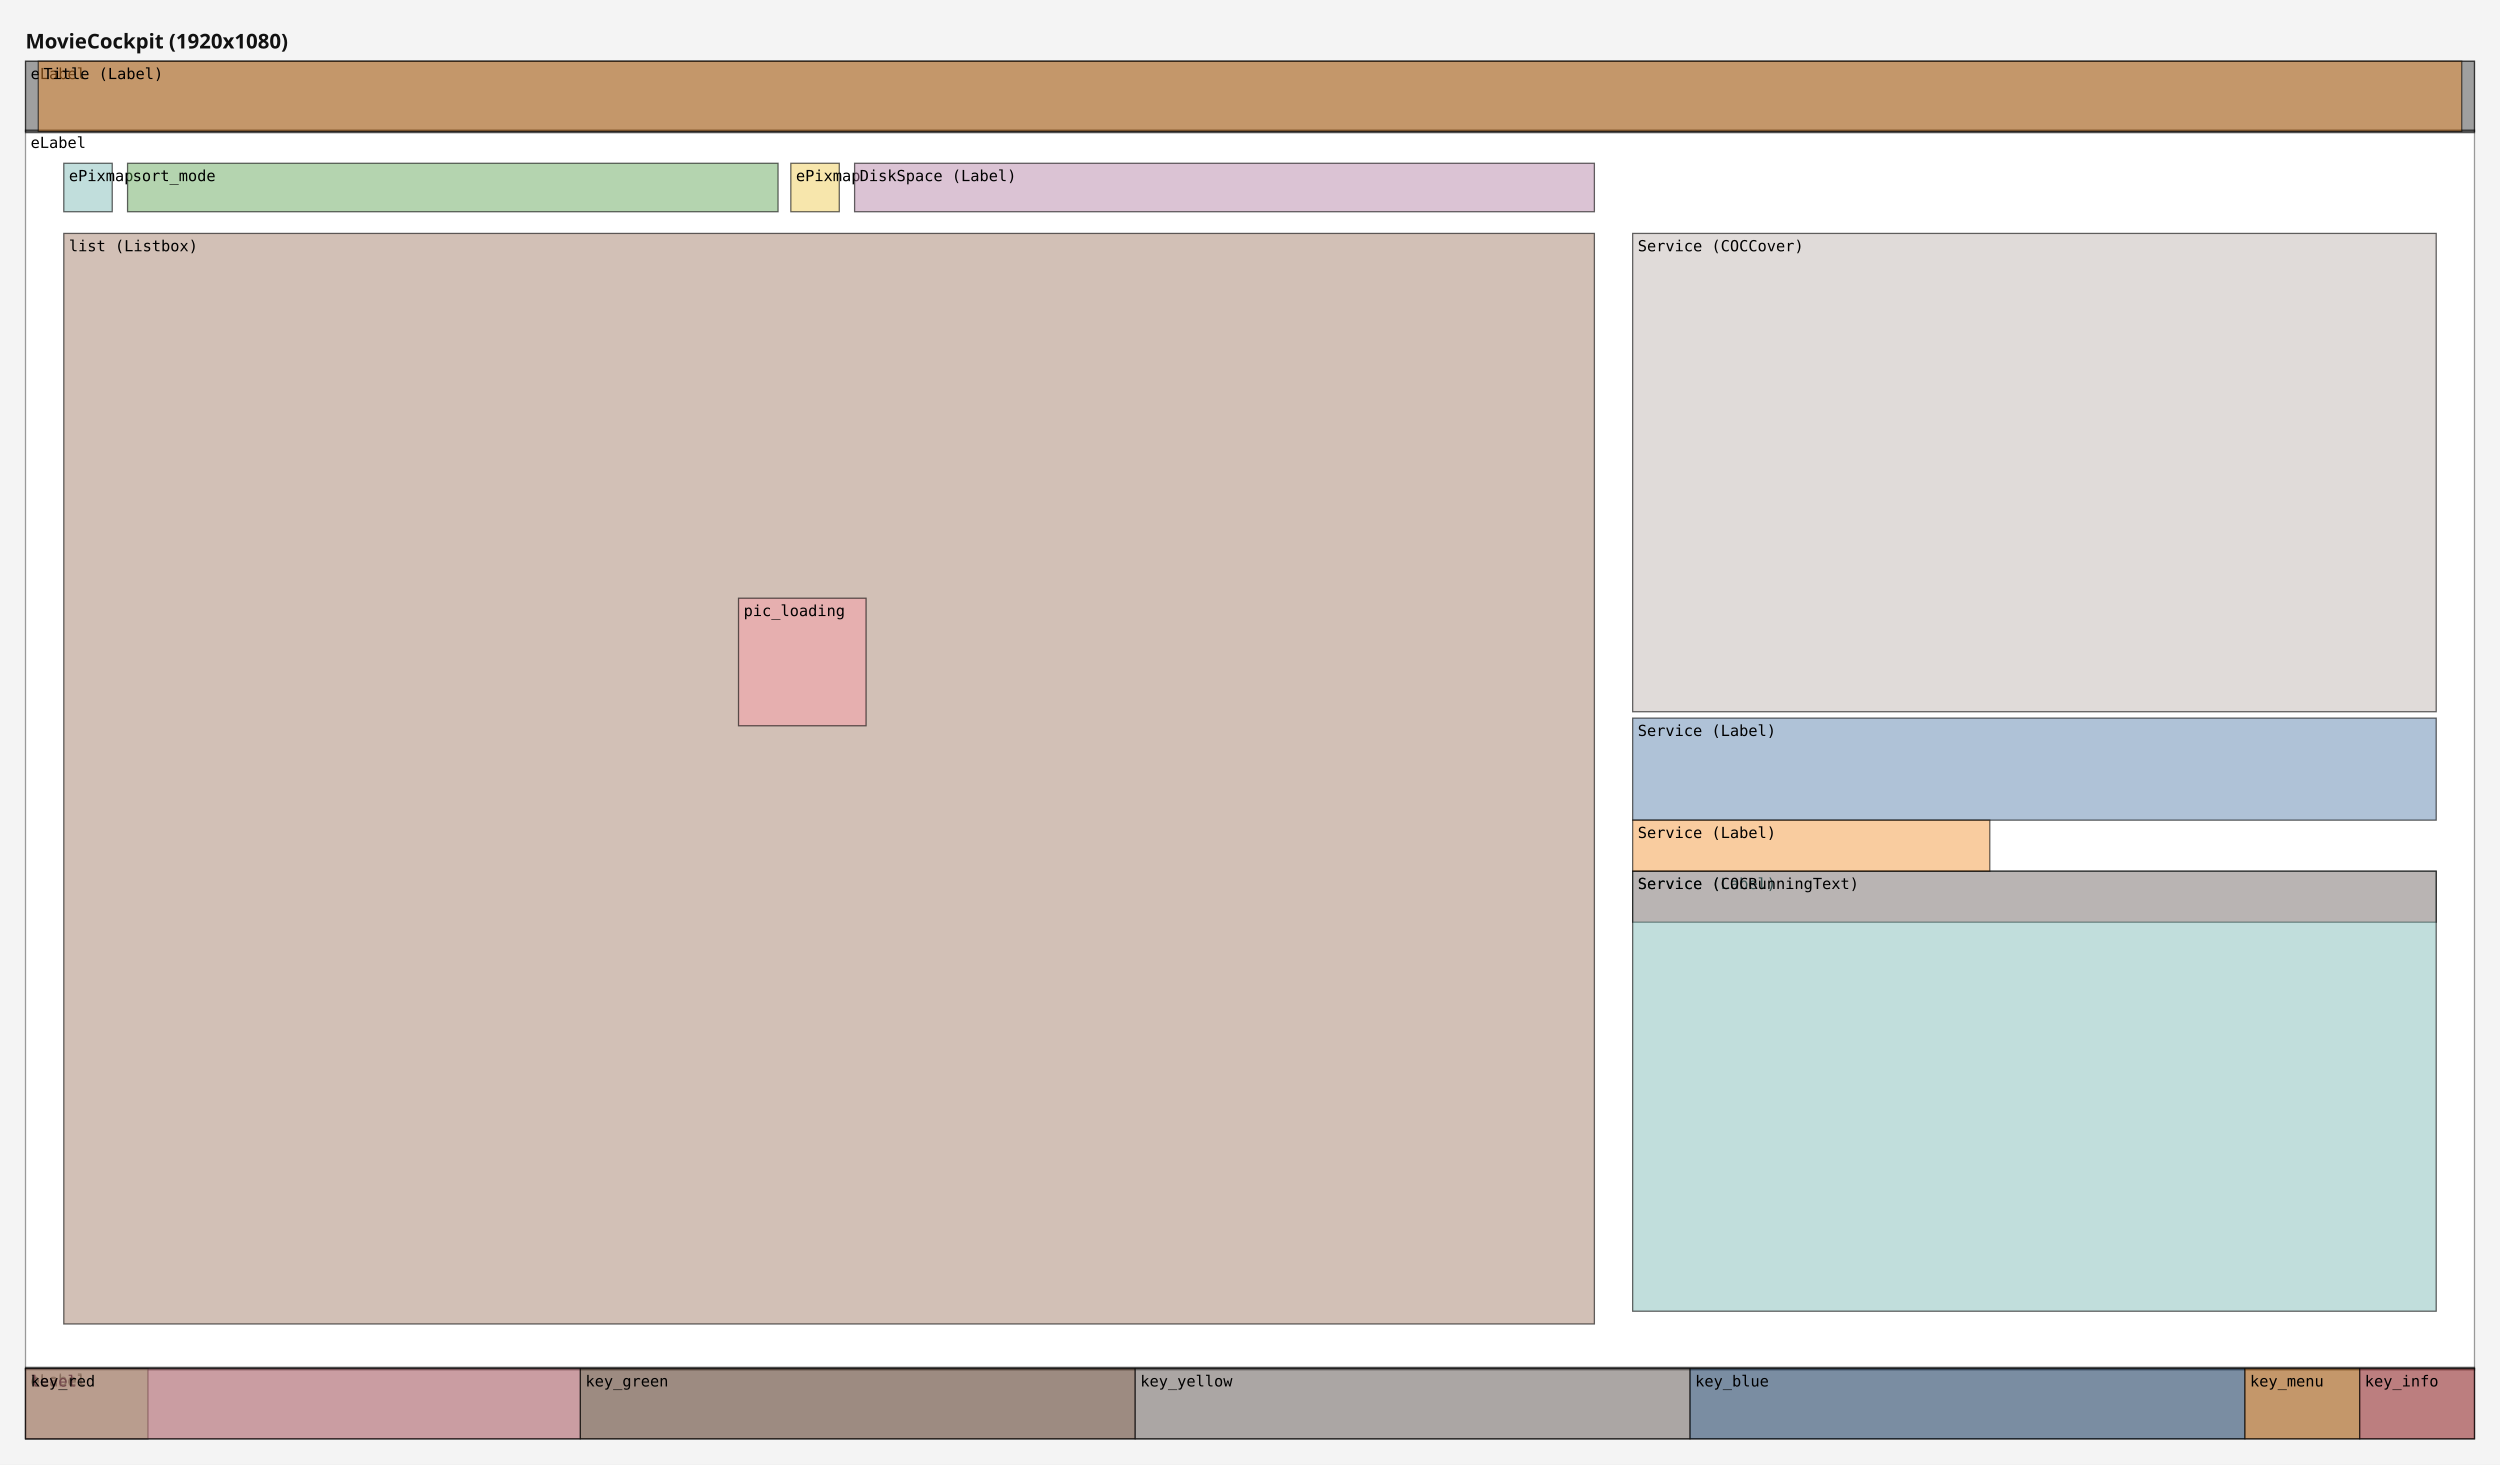
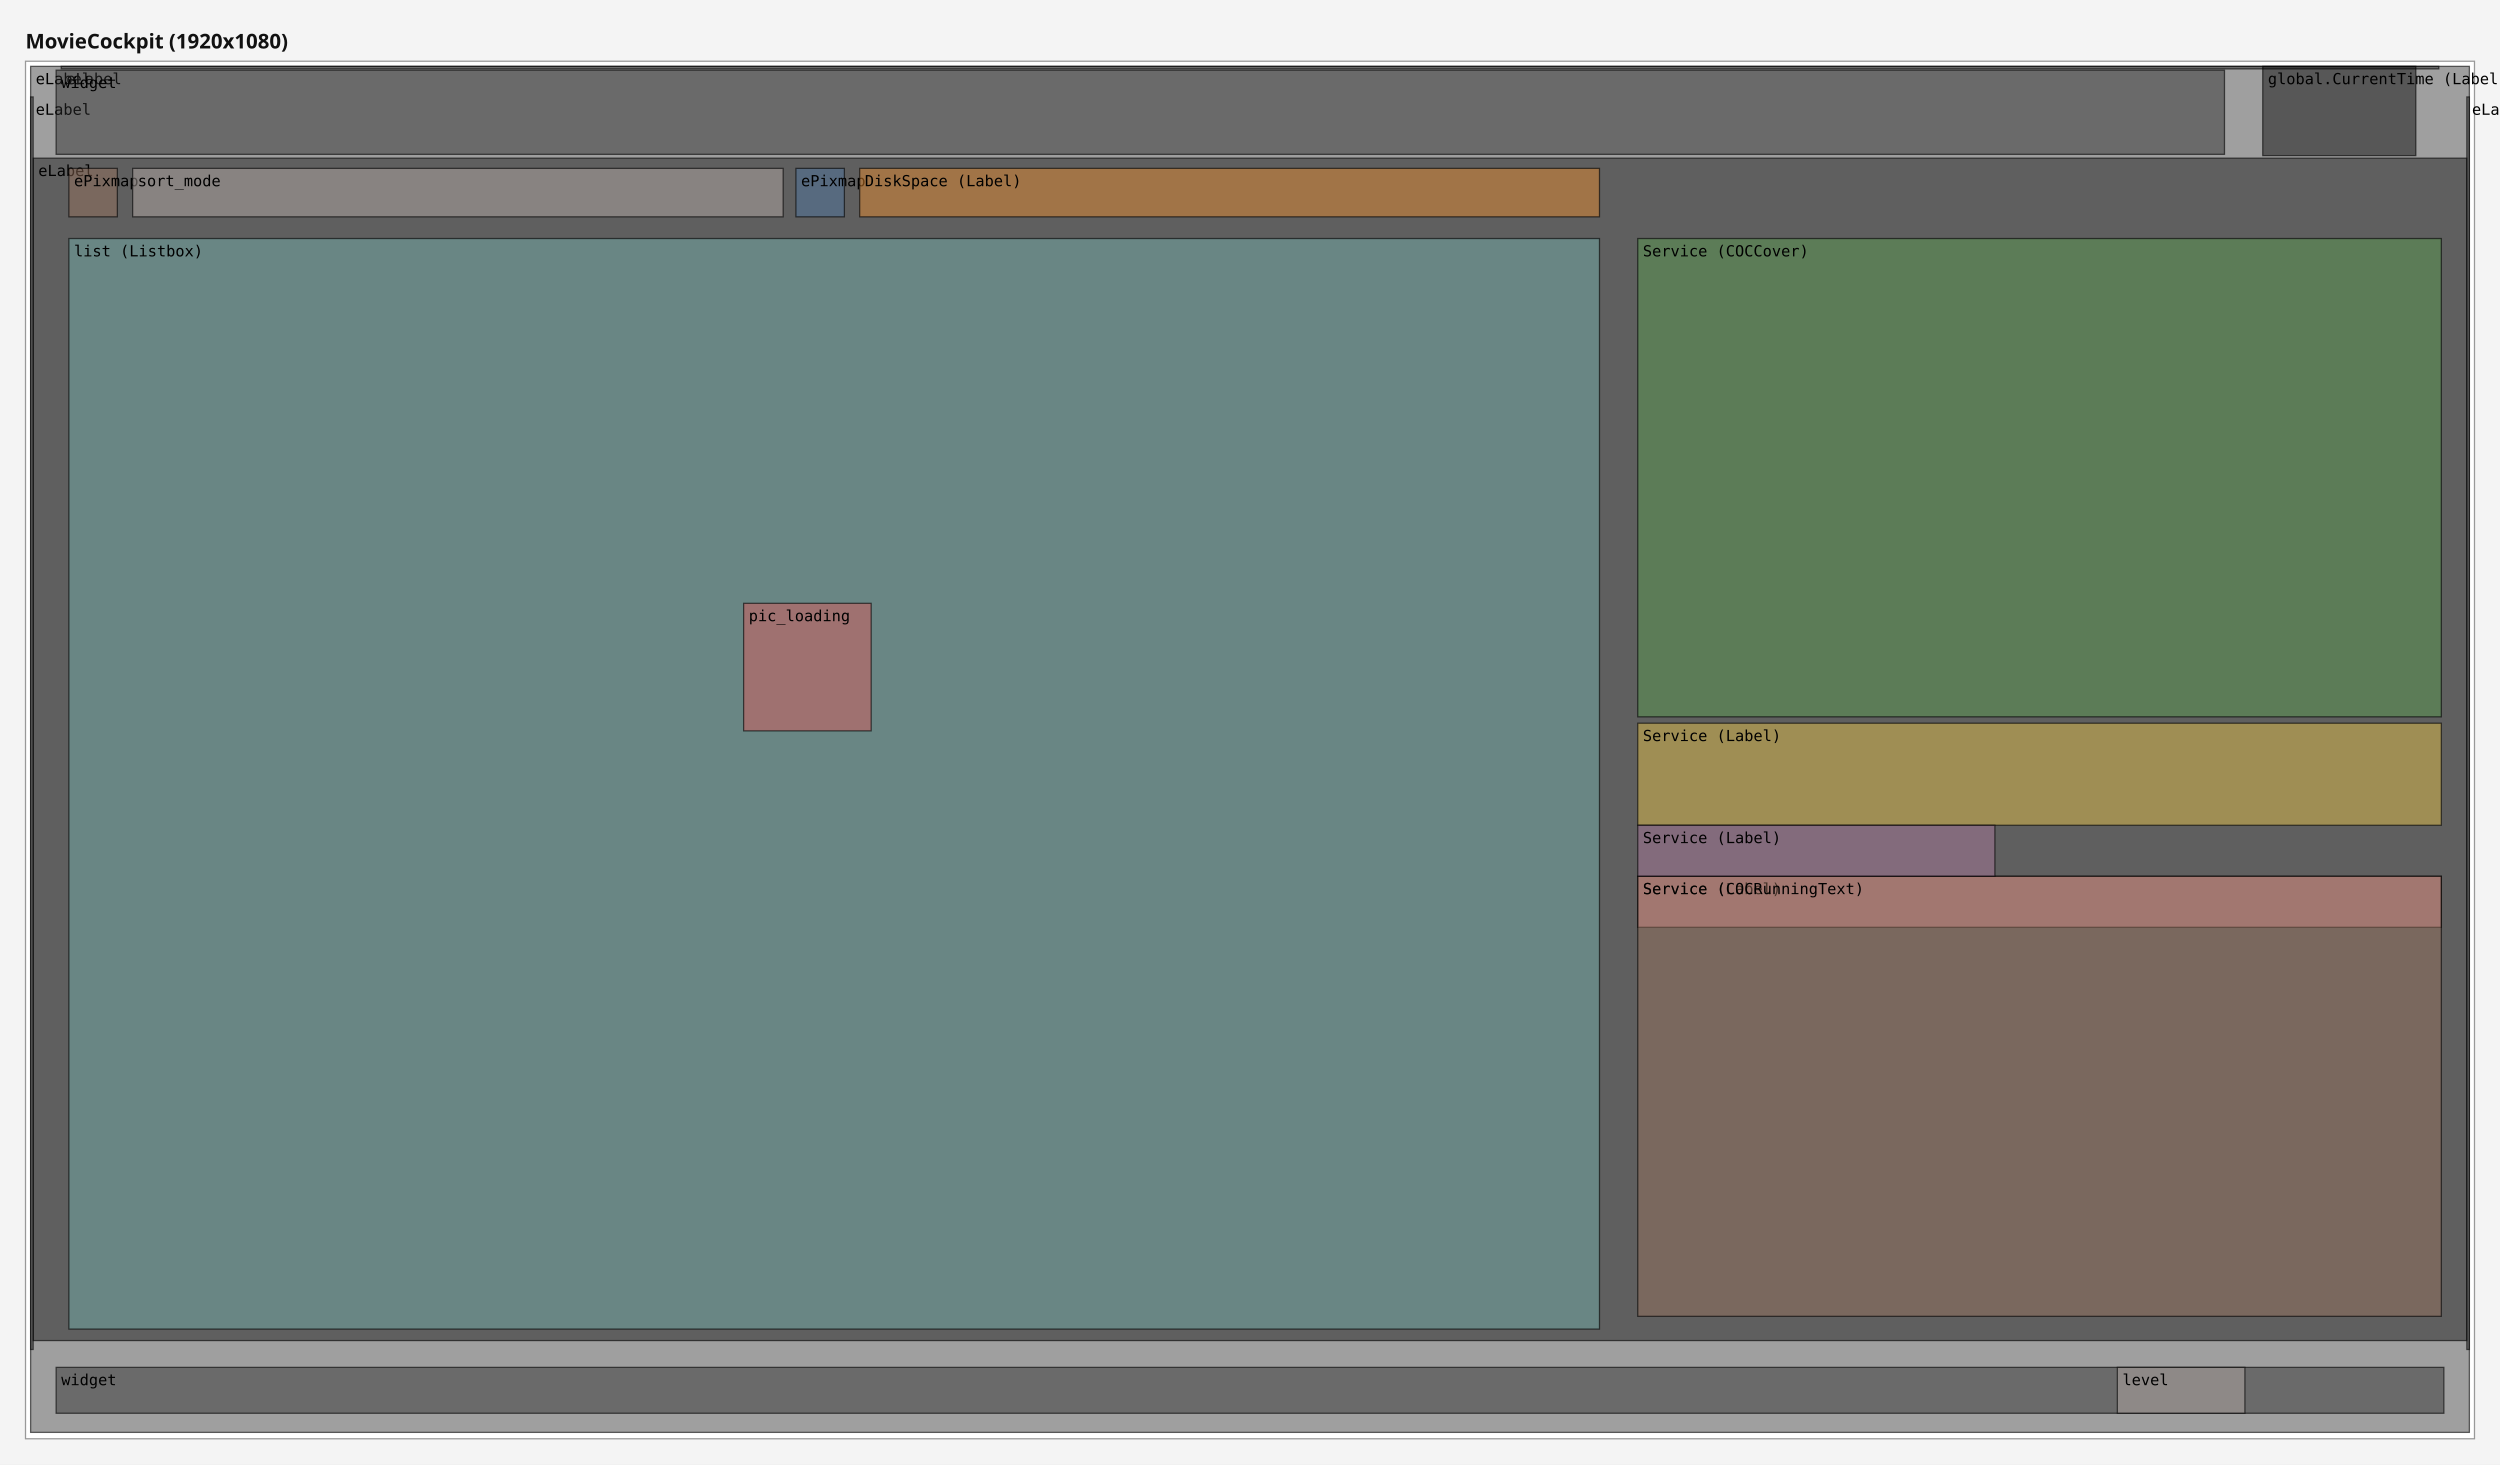
<svg xmlns="http://www.w3.org/2000/svg" width="1960" height="1148" viewBox="0 0 1960 1148">
  <rect x="0" y="0" width="1960" height="1148" fill="#f4f4f4" />
  <text x="20" y="38" font-family="sans-serif" font-size="16" font-weight="bold" fill="#111111">MovieCockpit (1920x1080)</text>
  <g data-screen="0" transform="translate(20,48)">
    <rect x="0" y="0" width="1920" height="1080" fill="#ffffff" stroke="#999999" stroke-width="1" />
    <g>
-       <rect data-ref="0:0" x="0" y="0" width="1920" height="55" fill="#2c2c2c" fill-opacity="0.45" stroke="#000000" stroke-opacity="0.6" stroke-width="1" />
-       <text x="4" y="14" font-family="monospace" font-size="12" fill="#000000">eLabel</text>
+       <rect data-ref="0:0" x="4" y="4" width="1912" height="1071" fill="#2c2c2c" fill-opacity="0.45" stroke="#000000" stroke-opacity="0.6" stroke-width="1" />
+       <text x="8" y="18" font-family="monospace" font-size="12" fill="#000000">eLabel</text>
    </g>
    <g>
-       <rect data-ref="0:2" x="0" y="54" width="1920" height="2" fill="#424242" fill-opacity="0.45" stroke="#000000" stroke-opacity="0.6" stroke-width="1" />
-       <text x="4" y="68" font-family="monospace" font-size="12" fill="#000000">eLabel</text>
+       <rect data-ref="0:1" x="6" y="76" width="1908" height="927" fill="#121212" fill-opacity="0.45" stroke="#000000" stroke-opacity="0.6" stroke-width="1" />
+       <text x="10" y="90" font-family="monospace" font-size="12" fill="#000000">eLabel</text>
    </g>
    <g>
-       <rect data-ref="0:3" x="30" y="80" width="38" height="38" fill="#76b7b2" fill-opacity="0.45" stroke="#000000" stroke-opacity="0.6" stroke-width="1" />
-       <text x="34" y="94" font-family="monospace" font-size="12" fill="#000000">ePixmap</text>
+       <rect data-ref="0:2" x="28" y="4" width="1864" height="2" fill="#2c2c2c" fill-opacity="0.45" stroke="#000000" stroke-opacity="0.6" stroke-width="1" />
+       <text x="32" y="18" font-family="monospace" font-size="12" fill="#000000">eLabel</text>
    </g>
    <g>
-       <rect data-ref="0:4" x="80" y="80" width="510" height="38" fill="#59a14f" fill-opacity="0.45" stroke="#000000" stroke-opacity="0.6" stroke-width="1" />
-       <text x="84" y="94" font-family="monospace" font-size="12" fill="#000000">sort_mode</text>
+       <rect data-ref="0:3" x="4" y="28" width="2" height="982" fill="#2c2c2c" fill-opacity="0.45" stroke="#000000" stroke-opacity="0.6" stroke-width="1" />
+       <text x="8" y="42" font-family="monospace" font-size="12" fill="#000000">eLabel</text>
    </g>
    <g>
-       <rect data-ref="0:5" x="600" y="80" width="38" height="38" fill="#edc948" fill-opacity="0.45" stroke="#000000" stroke-opacity="0.6" stroke-width="1" />
-       <text x="604" y="94" font-family="monospace" font-size="12" fill="#000000">ePixmap</text>
+       <rect data-ref="0:4" x="1914" y="28" width="2" height="982" fill="#2c2c2c" fill-opacity="0.45" stroke="#000000" stroke-opacity="0.6" stroke-width="1" />
+       <text x="1918" y="42" font-family="monospace" font-size="12" fill="#000000">eLabel</text>
    </g>
    <g>
-       <rect data-ref="0:6" x="650" y="80" width="580" height="38" fill="#b07aa1" fill-opacity="0.45" stroke="#000000" stroke-opacity="0.6" stroke-width="1" />
-       <text x="654" y="94" font-family="monospace" font-size="12" fill="#000000">DiskSpace (Label)</text>
+       <rect data-ref="0:5" x="24" y="7" width="1700" height="66" fill="#2c2c2c" fill-opacity="0.45" stroke="#000000" stroke-opacity="0.6" stroke-width="1" />
+       <text x="28" y="21" font-family="monospace" font-size="12" fill="#000000">widget</text>
    </g>
    <g>
-       <rect data-ref="0:8" x="30" y="135" width="1200" height="855" fill="#9c755f" fill-opacity="0.45" stroke="#000000" stroke-opacity="0.6" stroke-width="1" />
-       <text x="34" y="149" font-family="monospace" font-size="12" fill="#000000">list (Listbox)</text>
+       <rect data-ref="0:8" x="34" y="84" width="38" height="38" fill="#9c755f" fill-opacity="0.45" stroke="#000000" stroke-opacity="0.6" stroke-width="1" />
+       <text x="38" y="98" font-family="monospace" font-size="12" fill="#000000">ePixmap</text>
    </g>
    <g>
-       <rect data-ref="0:9" x="1260" y="135" width="630" height="375" fill="#bab0ac" fill-opacity="0.45" stroke="#000000" stroke-opacity="0.6" stroke-width="1" />
-       <text x="1264" y="149" font-family="monospace" font-size="12" fill="#000000">Service (COCCover)</text>
+       <rect data-ref="0:9" x="84" y="84" width="510" height="38" fill="#bab0ac" fill-opacity="0.45" stroke="#000000" stroke-opacity="0.6" stroke-width="1" />
+       <text x="88" y="98" font-family="monospace" font-size="12" fill="#000000">sort_mode</text>
    </g>
    <g>
-       <rect data-ref="0:12" x="1260" y="635" width="630" height="40" fill="#e15759" fill-opacity="0.45" stroke="#000000" stroke-opacity="0.6" stroke-width="1" />
-       <text x="1264" y="649" font-family="monospace" font-size="12" fill="#000000">Service (Label)</text>
+       <rect data-ref="0:10" x="604" y="84" width="38" height="38" fill="#4e79a7" fill-opacity="0.45" stroke="#000000" stroke-opacity="0.6" stroke-width="1" />
+       <text x="608" y="98" font-family="monospace" font-size="12" fill="#000000">ePixmap</text>
    </g>
    <g>
-       <rect data-ref="0:13" x="1260" y="635" width="630" height="345" fill="#76b7b2" fill-opacity="0.45" stroke="#000000" stroke-opacity="0.6" stroke-width="1" />
-       <text x="1264" y="649" font-family="monospace" font-size="12" fill="#000000">Service (COCRunningText)</text>
+       <rect data-ref="0:11" x="654" y="84" width="580" height="38" fill="#f28e2b" fill-opacity="0.45" stroke="#000000" stroke-opacity="0.6" stroke-width="1" />
+       <text x="658" y="98" font-family="monospace" font-size="12" fill="#000000">DiskSpace (Label)</text>
    </g>
    <g>
-       <rect data-ref="0:15" x="0" y="1024" width="1920" height="2" fill="#424242" fill-opacity="0.45" stroke="#000000" stroke-opacity="0.6" stroke-width="1" />
-       <text x="4" y="1038" font-family="monospace" font-size="12" fill="#000000">eLabel</text>
+       <rect data-ref="0:13" x="34" y="139" width="1200" height="855" fill="#76b7b2" fill-opacity="0.45" stroke="#000000" stroke-opacity="0.6" stroke-width="1" />
+       <text x="38" y="153" font-family="monospace" font-size="12" fill="#000000">list (Listbox)</text>
    </g>
    <g>
-       <rect data-ref="0:16" x="0" y="1025" width="1920" height="55" fill="#2c2c2c" fill-opacity="0.45" stroke="#000000" stroke-opacity="0.6" stroke-width="1" />
-       <text x="4" y="1039" font-family="monospace" font-size="12" fill="#000000">eLabel</text>
+       <rect data-ref="0:14" x="1264" y="139" width="630" height="375" fill="#59a14f" fill-opacity="0.45" stroke="#000000" stroke-opacity="0.6" stroke-width="1" />
+       <text x="1268" y="153" font-family="monospace" font-size="12" fill="#000000">Service (COCCover)</text>
    </g>
    <g>
-       <rect data-ref="0:1" x="10" y="0" width="1900" height="55" fill="#f28e2b" fill-opacity="0.45" stroke="#000000" stroke-opacity="0.6" stroke-width="1" />
-       <text x="14" y="14" font-family="monospace" font-size="12" fill="#000000">Title (Label)</text>
+       <rect data-ref="0:17" x="1264" y="639" width="630" height="40" fill="#ff9da7" fill-opacity="0.45" stroke="#000000" stroke-opacity="0.6" stroke-width="1" />
+       <text x="1268" y="653" font-family="monospace" font-size="12" fill="#000000">Service (Label)</text>
    </g>
    <g>
-       <rect data-ref="0:10" x="1260" y="515" width="630" height="80" fill="#4e79a7" fill-opacity="0.45" stroke="#000000" stroke-opacity="0.6" stroke-width="1" />
-       <text x="1264" y="529" font-family="monospace" font-size="12" fill="#000000">Service (Label)</text>
+       <rect data-ref="0:18" x="1264" y="639" width="630" height="345" fill="#9c755f" fill-opacity="0.45" stroke="#000000" stroke-opacity="0.6" stroke-width="1" />
+       <text x="1268" y="653" font-family="monospace" font-size="12" fill="#000000">Service (COCRunningText)</text>
    </g>
    <g>
-       <rect data-ref="0:11" x="1260" y="595" width="280" height="40" fill="#f28e2b" fill-opacity="0.45" stroke="#000000" stroke-opacity="0.6" stroke-width="1" />
-       <text x="1264" y="609" font-family="monospace" font-size="12" fill="#000000">Service (Label)</text>
+       <rect data-ref="0:15" x="1264" y="519" width="630" height="80" fill="#edc948" fill-opacity="0.45" stroke="#000000" stroke-opacity="0.6" stroke-width="1" />
+       <text x="1268" y="533" font-family="monospace" font-size="12" fill="#000000">Service (Label)</text>
    </g>
    <g>
-       <rect data-ref="0:14" x="0" y="1025" width="96" height="55" fill="#59a14f" fill-opacity="0.45" stroke="#000000" stroke-opacity="0.6" stroke-width="1" />
-       <text x="4" y="1039" font-family="monospace" font-size="12" fill="#000000">level</text>
+       <rect data-ref="0:16" x="1264" y="599" width="280" height="40" fill="#b07aa1" fill-opacity="0.45" stroke="#000000" stroke-opacity="0.6" stroke-width="1" />
+       <text x="1268" y="613" font-family="monospace" font-size="12" fill="#000000">Service (Label)</text>
    </g>
    <g>
-       <rect data-ref="0:17" x="0" y="1025" width="435" height="55" fill="#ff9da7" fill-opacity="0.45" stroke="#000000" stroke-opacity="0.6" stroke-width="1" />
-       <text x="4" y="1039" font-family="monospace" font-size="12" fill="#000000">key_red</text>
+       <rect data-ref="0:12" x="563" y="425" width="100" height="100" fill="#e15759" fill-opacity="0.45" stroke="#000000" stroke-opacity="0.6" stroke-width="1" />
+       <text x="567" y="439" font-family="monospace" font-size="12" fill="#000000">pic_loading</text>
    </g>
    <g>
-       <rect data-ref="0:18" x="435" y="1025" width="435" height="55" fill="#9c755f" fill-opacity="0.45" stroke="#000000" stroke-opacity="0.6" stroke-width="1" />
-       <text x="439" y="1039" font-family="monospace" font-size="12" fill="#000000">key_green</text>
+       <rect data-ref="0:7" x="24" y="1024" width="1872" height="36" fill="#2c2c2c" fill-opacity="0.45" stroke="#000000" stroke-opacity="0.6" stroke-width="1" />
+       <text x="28" y="1038" font-family="monospace" font-size="12" fill="#000000">widget</text>
    </g>
    <g>
-       <rect data-ref="0:19" x="870" y="1025" width="435" height="55" fill="#bab0ac" fill-opacity="0.45" stroke="#000000" stroke-opacity="0.6" stroke-width="1" />
-       <text x="874" y="1039" font-family="monospace" font-size="12" fill="#000000">key_yellow</text>
+       <rect data-ref="0:6" x="1754" y="4" width="120" height="70" fill="#000000" fill-opacity="0.45" stroke="#000000" stroke-opacity="0.6" stroke-width="1" />
+       <text x="1758" y="18" font-family="monospace" font-size="12" fill="#000000">global.CurrentTime (Label)</text>
    </g>
    <g>
-       <rect data-ref="0:20" x="1305" y="1025" width="435" height="55" fill="#4e79a7" fill-opacity="0.45" stroke="#000000" stroke-opacity="0.6" stroke-width="1" />
-       <text x="1309" y="1039" font-family="monospace" font-size="12" fill="#000000">key_blue</text>
-     </g>
-     <g>
-       <rect data-ref="0:21" x="1740" y="1025" width="90" height="55" fill="#f28e2b" fill-opacity="0.45" stroke="#000000" stroke-opacity="0.6" stroke-width="1" />
-       <text x="1744" y="1039" font-family="monospace" font-size="12" fill="#000000">key_menu</text>
-     </g>
-     <g>
-       <rect data-ref="0:22" x="1830" y="1025" width="90" height="55" fill="#e15759" fill-opacity="0.45" stroke="#000000" stroke-opacity="0.6" stroke-width="1" />
-       <text x="1834" y="1039" font-family="monospace" font-size="12" fill="#000000">key_info</text>
-     </g>
-     <g>
-       <rect data-ref="0:7" x="559" y="421" width="100" height="100" fill="#ff9da7" fill-opacity="0.45" stroke="#000000" stroke-opacity="0.6" stroke-width="1" />
-       <text x="563" y="435" font-family="monospace" font-size="12" fill="#000000">pic_loading</text>
+       <rect data-ref="0:19" x="1640" y="1024" width="100" height="36" fill="#bab0ac" fill-opacity="0.45" stroke="#000000" stroke-opacity="0.6" stroke-width="1" />
+       <text x="1644" y="1038" font-family="monospace" font-size="12" fill="#000000">level</text>
    </g>
  </g>
</svg>
